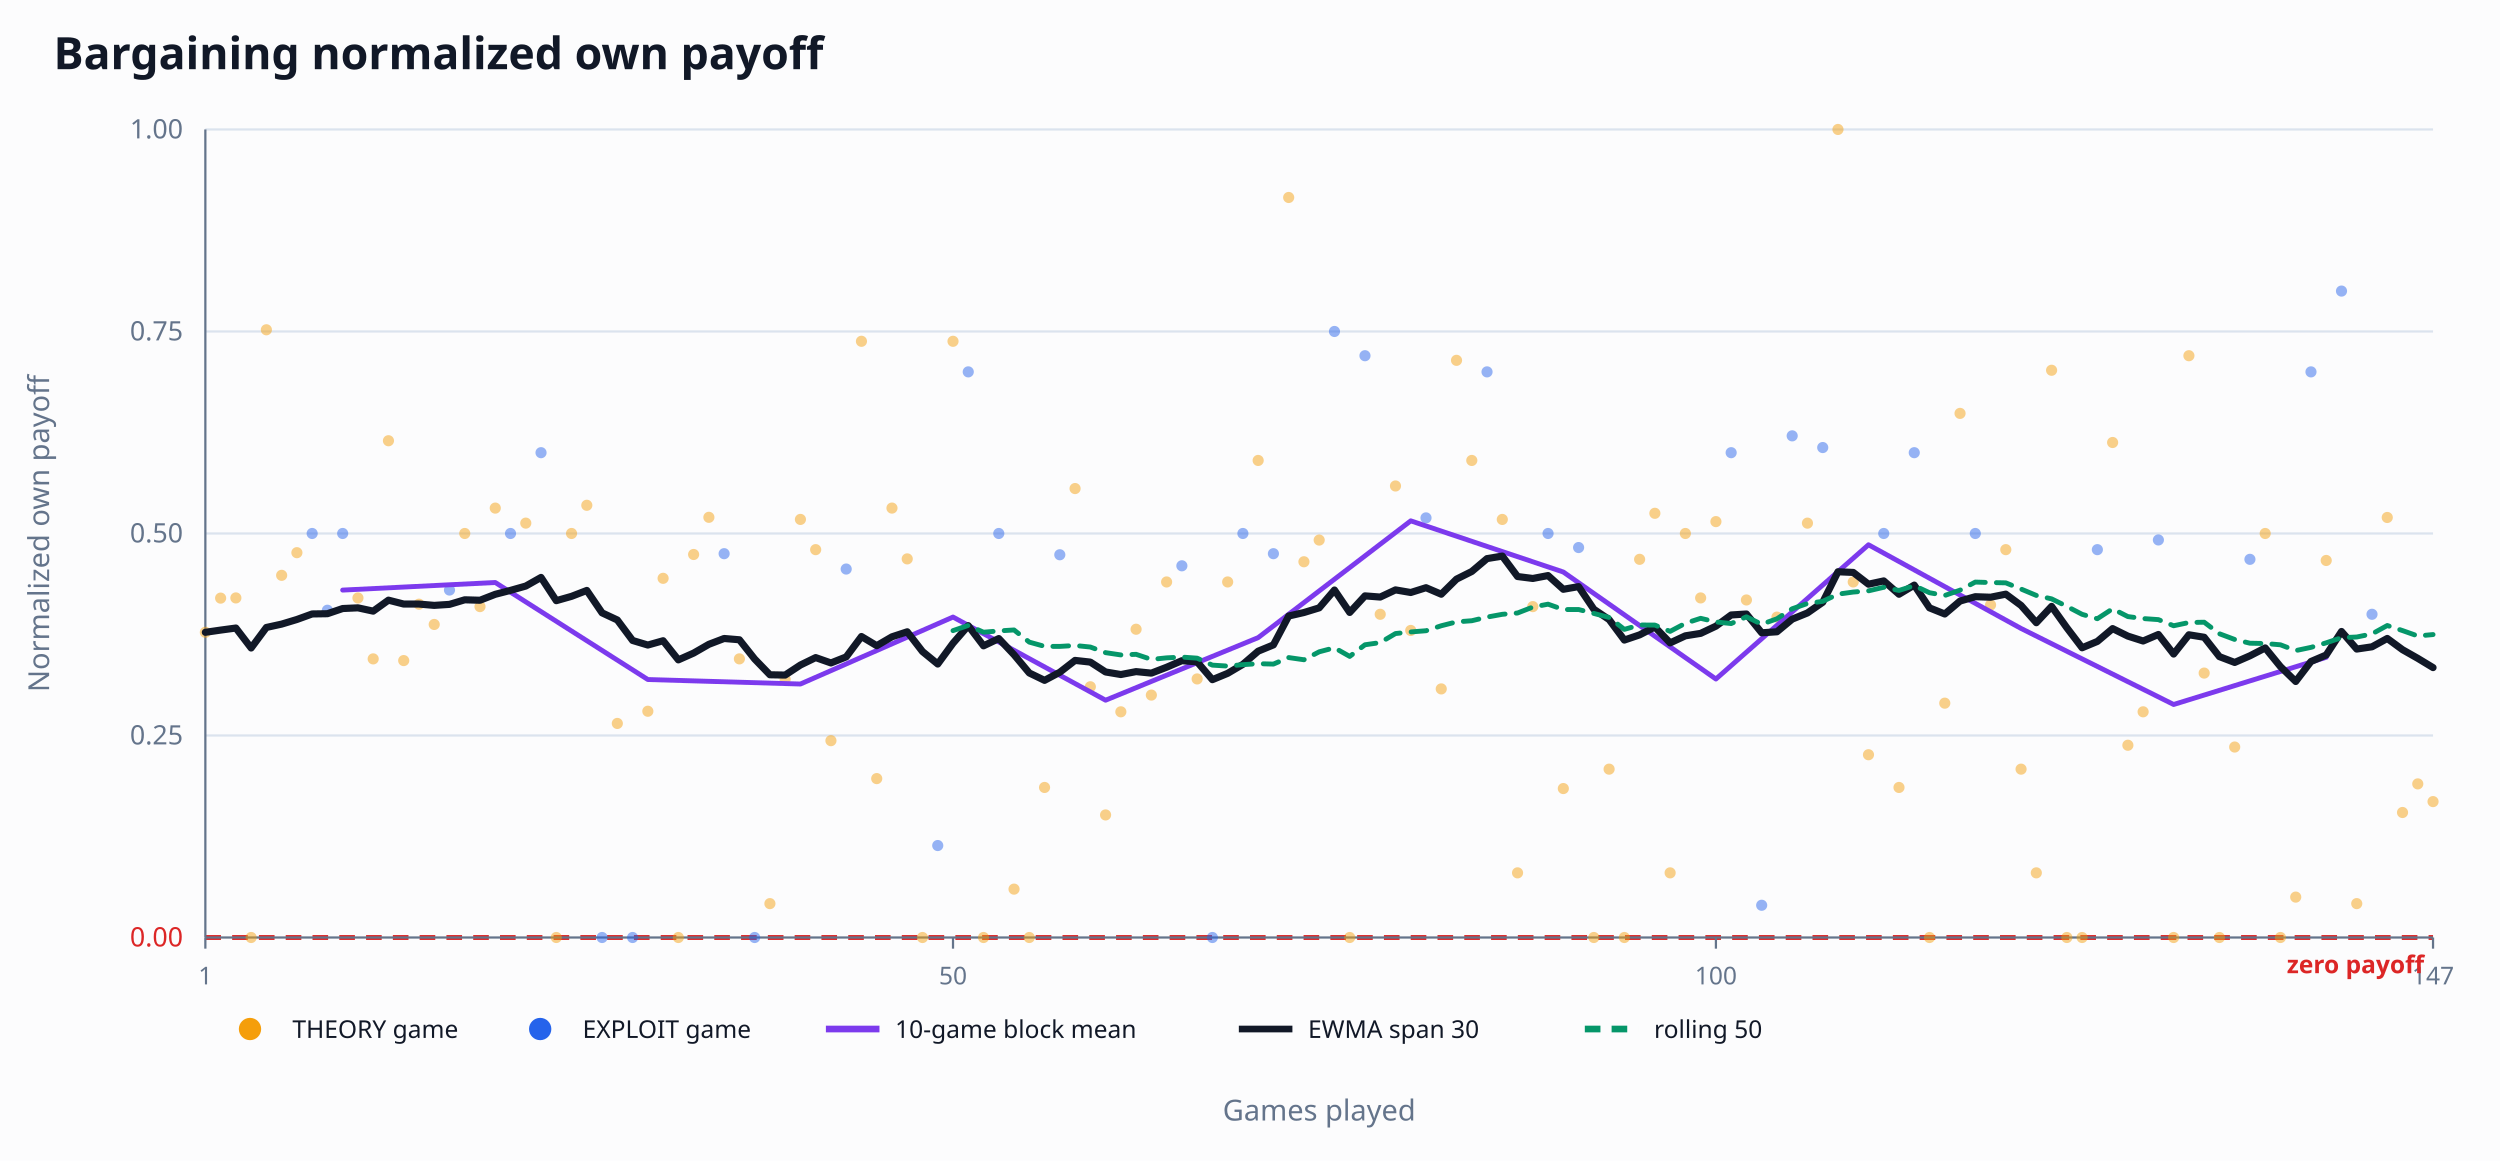
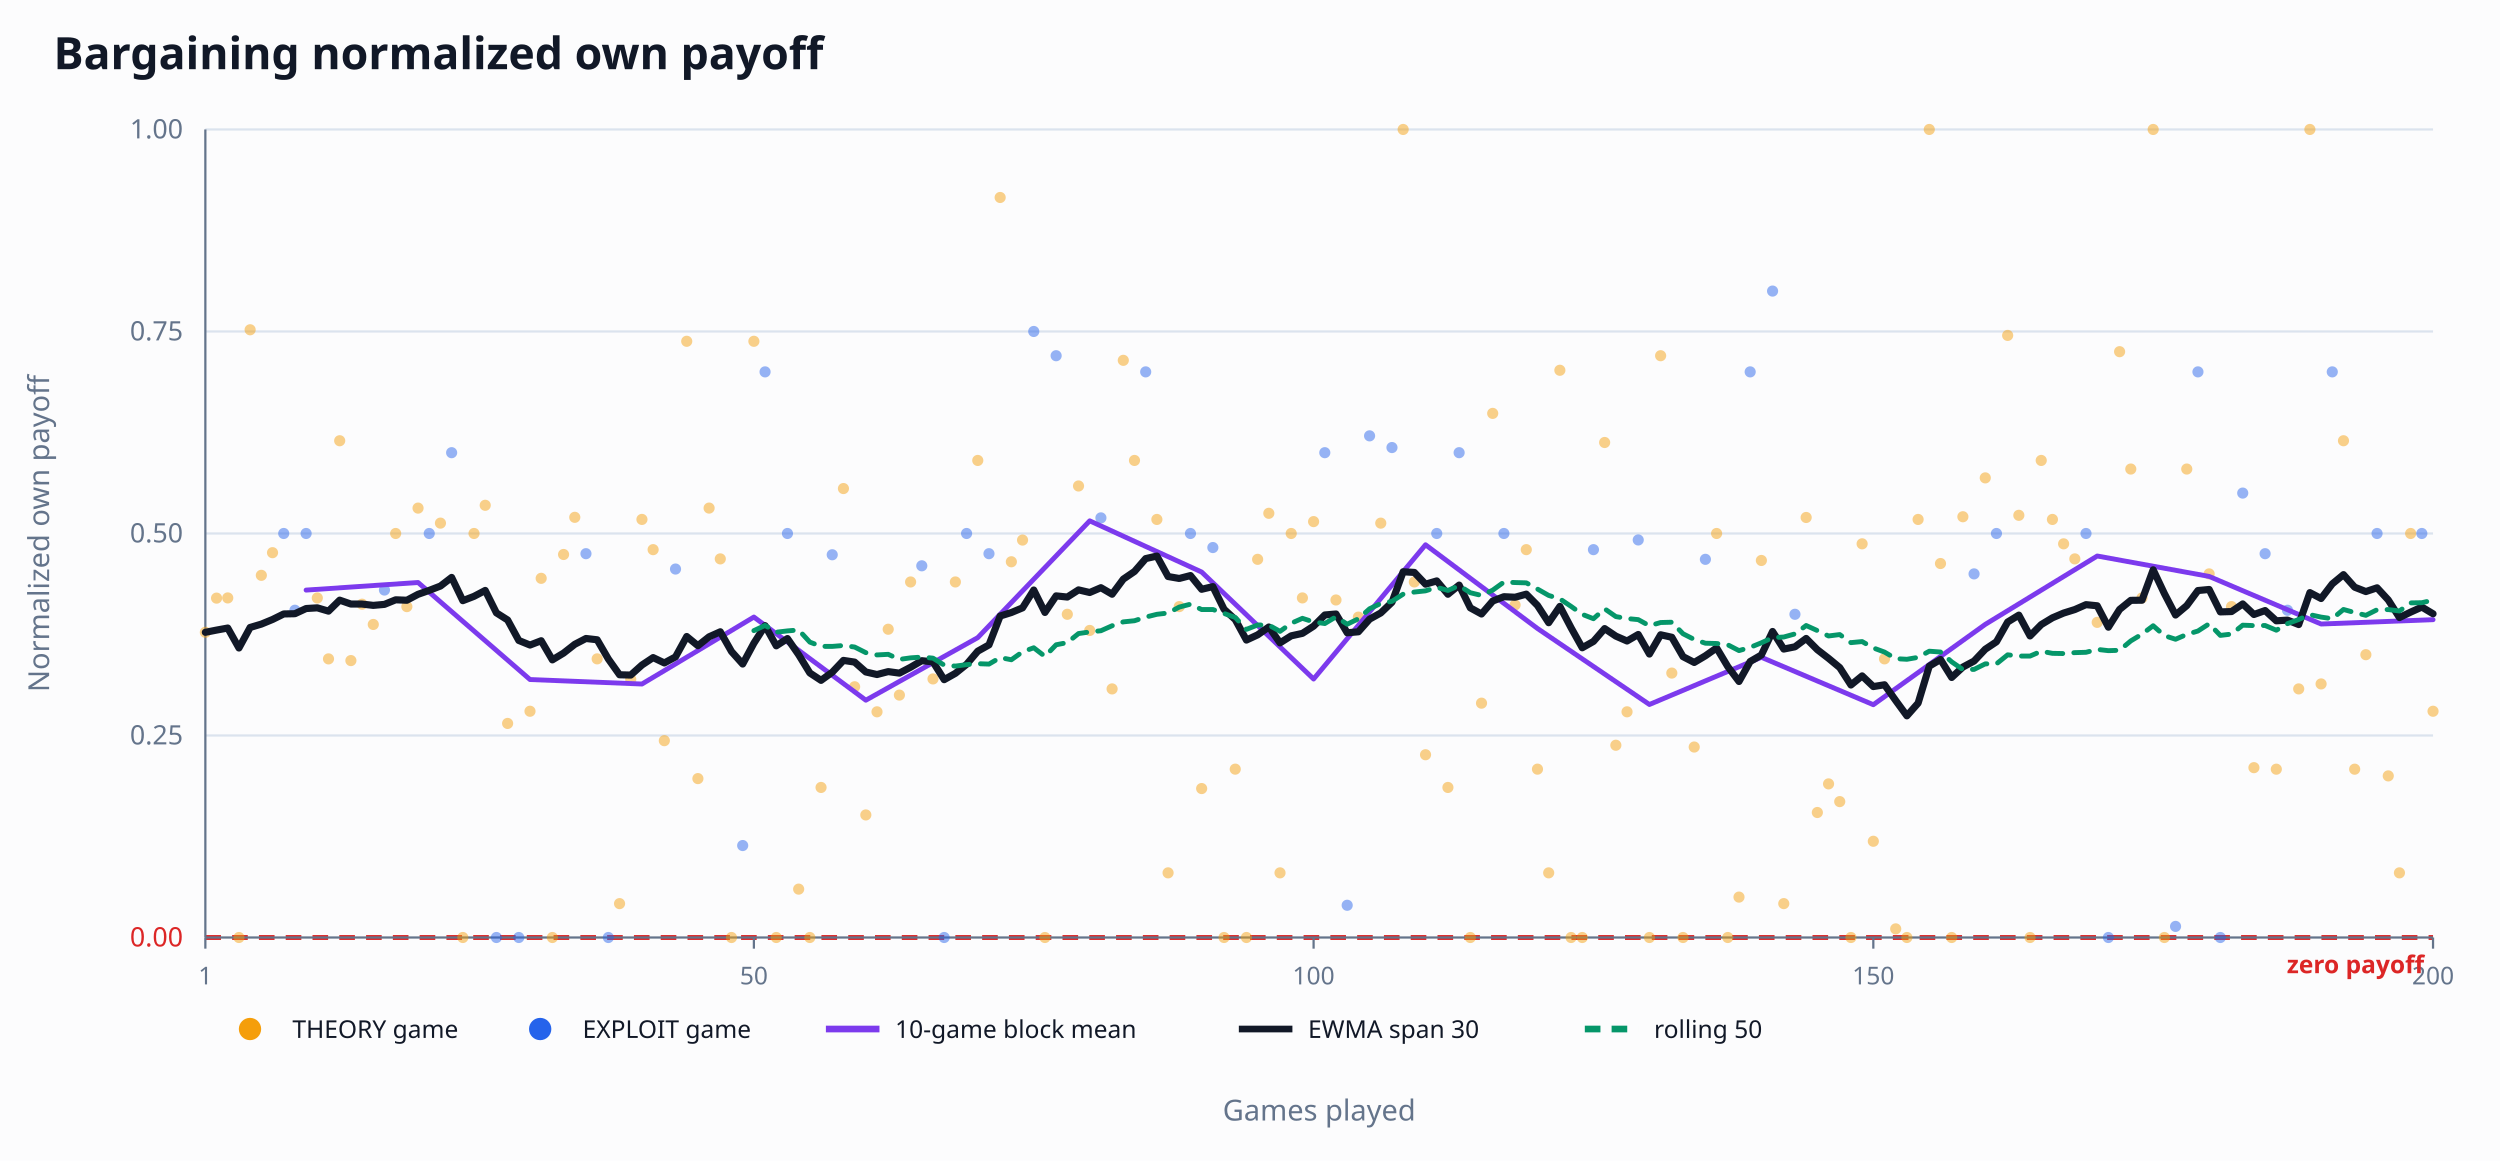
<svg xmlns="http://www.w3.org/2000/svg" width="1120" height="520" viewBox="0 0 1120 520">
  <rect width="100%" height="100%" fill="#fcfcfd" />
  <text x="24" y="31" font-family="system-ui,sans-serif" font-size="20" font-weight="700" fill="#111827">Bargaining normalized own payoff</text>
  <line x1="92" y1="420.00" x2="1090" y2="420.00" stroke="#dc2626" stroke-width="2.2" stroke-dasharray="7,5" />
  <text x="82" y="424.00" text-anchor="end" font-family="system-ui,sans-serif" font-size="12" fill="#dc2626">0.00</text>
  <line x1="92" y1="329.50" x2="1090" y2="329.50" stroke="#dbe3ee" stroke-width="1" />
  <text x="82" y="333.50" text-anchor="end" font-family="system-ui,sans-serif" font-size="12" fill="#64748b">0.25</text>
  <line x1="92" y1="239.00" x2="1090" y2="239.00" stroke="#dbe3ee" stroke-width="1" />
  <text x="82" y="243.00" text-anchor="end" font-family="system-ui,sans-serif" font-size="12" fill="#64748b">0.50</text>
  <line x1="92" y1="148.50" x2="1090" y2="148.50" stroke="#dbe3ee" stroke-width="1" />
  <text x="82" y="152.50" text-anchor="end" font-family="system-ui,sans-serif" font-size="12" fill="#64748b">0.75</text>
  <line x1="92" y1="58.00" x2="1090" y2="58.00" stroke="#dbe3ee" stroke-width="1" />
  <text x="82" y="62.00" text-anchor="end" font-family="system-ui,sans-serif" font-size="12" fill="#64748b">1.00</text>
  <line x1="92.00" y1="420" x2="92.00" y2="425" stroke="#64748b" />
  <text x="92.00" y="441" text-anchor="middle" font-family="system-ui,sans-serif" font-size="11" fill="#64748b">1</text>
-   <line x1="426.95" y1="420" x2="426.95" y2="425" stroke="#64748b" />
-   <text x="426.95" y="441" text-anchor="middle" font-family="system-ui,sans-serif" font-size="11" fill="#64748b">50</text>
-   <line x1="768.73" y1="420" x2="768.73" y2="425" stroke="#64748b" />
-   <text x="768.73" y="441" text-anchor="middle" font-family="system-ui,sans-serif" font-size="11" fill="#64748b">100</text>
+   <line x1="337.74" y1="420" x2="337.74" y2="425" stroke="#64748b" />
+   <text x="337.74" y="441" text-anchor="middle" font-family="system-ui,sans-serif" font-size="11" fill="#64748b">50</text>
+   <line x1="588.49" y1="420" x2="588.49" y2="425" stroke="#64748b" />
+   <text x="588.49" y="441" text-anchor="middle" font-family="system-ui,sans-serif" font-size="11" fill="#64748b">100</text>
+   <line x1="839.25" y1="420" x2="839.25" y2="425" stroke="#64748b" />
+   <text x="839.25" y="441" text-anchor="middle" font-family="system-ui,sans-serif" font-size="11" fill="#64748b">150</text>
  <line x1="1090.00" y1="420" x2="1090.00" y2="425" stroke="#64748b" />
-   <text x="1090.00" y="441" text-anchor="middle" font-family="system-ui,sans-serif" font-size="11" fill="#64748b">147</text>
+   <text x="1090.00" y="441" text-anchor="middle" font-family="system-ui,sans-serif" font-size="11" fill="#64748b">200</text>
  <line x1="92" y1="58" x2="92" y2="420" stroke="#64748b" />
  <line x1="92" y1="420" x2="1090" y2="420" stroke="#64748b" />
  <text x="591.00" y="502" text-anchor="middle" font-family="system-ui,sans-serif" font-size="13" fill="#64748b">Games played</text>
  <text x="22" y="239.00" text-anchor="middle" transform="rotate(-90 22 239.00)" font-family="system-ui,sans-serif" font-size="13" fill="#64748b">Normalized own payoff</text>
  <text x="1086" y="436.00" text-anchor="end" font-family="system-ui,sans-serif" font-size="11" font-weight="700" fill="#dc2626">zero payoff</text>
  <circle cx="92.00" cy="283.27" r="2.5" fill="#f59e0b" opacity="0.48" />
-   <circle cx="98.84" cy="267.96" r="2.5" fill="#f59e0b" opacity="0.48" />
-   <circle cx="105.67" cy="267.87" r="2.5" fill="#f59e0b" opacity="0.48" />
-   <circle cx="112.51" cy="420.00" r="2.5" fill="#f59e0b" opacity="0.48" />
-   <circle cx="119.34" cy="147.74" r="2.5" fill="#f59e0b" opacity="0.48" />
-   <circle cx="126.18" cy="257.75" r="2.5" fill="#f59e0b" opacity="0.48" />
-   <circle cx="133.01" cy="247.60" r="2.5" fill="#f59e0b" opacity="0.48" />
-   <circle cx="139.85" cy="239.00" r="2.5" fill="#2563eb" opacity="0.48" />
-   <circle cx="146.68" cy="273.39" r="2.5" fill="#2563eb" opacity="0.48" />
-   <circle cx="153.52" cy="239.00" r="2.5" fill="#2563eb" opacity="0.48" />
-   <circle cx="160.36" cy="267.89" r="2.5" fill="#f59e0b" opacity="0.48" />
-   <circle cx="167.19" cy="295.18" r="2.5" fill="#f59e0b" opacity="0.48" />
-   <circle cx="174.03" cy="197.45" r="2.5" fill="#f59e0b" opacity="0.48" />
-   <circle cx="180.86" cy="295.94" r="2.5" fill="#f59e0b" opacity="0.48" />
-   <circle cx="187.70" cy="270.68" r="2.5" fill="#f59e0b" opacity="0.48" />
-   <circle cx="194.53" cy="279.76" r="2.5" fill="#f59e0b" opacity="0.48" />
-   <circle cx="201.37" cy="264.34" r="2.5" fill="#2563eb" opacity="0.48" />
-   <circle cx="208.21" cy="239.00" r="2.5" fill="#f59e0b" opacity="0.48" />
-   <circle cx="215.04" cy="271.76" r="2.5" fill="#f59e0b" opacity="0.48" />
-   <circle cx="221.88" cy="227.63" r="2.5" fill="#f59e0b" opacity="0.48" />
-   <circle cx="228.71" cy="239.00" r="2.5" fill="#2563eb" opacity="0.48" />
-   <circle cx="235.55" cy="234.36" r="2.5" fill="#f59e0b" opacity="0.48" />
-   <circle cx="242.38" cy="202.80" r="2.5" fill="#2563eb" opacity="0.48" />
-   <circle cx="249.22" cy="420.00" r="2.5" fill="#f59e0b" opacity="0.48" />
-   <circle cx="256.05" cy="239.00" r="2.5" fill="#f59e0b" opacity="0.48" />
-   <circle cx="262.89" cy="226.37" r="2.5" fill="#f59e0b" opacity="0.48" />
-   <circle cx="269.73" cy="420.00" r="2.5" fill="#2563eb" opacity="0.48" />
-   <circle cx="276.56" cy="324.10" r="2.5" fill="#f59e0b" opacity="0.48" />
-   <circle cx="283.40" cy="420.00" r="2.5" fill="#2563eb" opacity="0.48" />
-   <circle cx="290.23" cy="318.64" r="2.5" fill="#f59e0b" opacity="0.48" />
-   <circle cx="297.07" cy="259.09" r="2.5" fill="#f59e0b" opacity="0.48" />
-   <circle cx="303.90" cy="420.00" r="2.5" fill="#f59e0b" opacity="0.48" />
-   <circle cx="310.74" cy="248.41" r="2.5" fill="#f59e0b" opacity="0.48" />
-   <circle cx="317.58" cy="231.76" r="2.5" fill="#f59e0b" opacity="0.48" />
-   <circle cx="324.41" cy="248.05" r="2.5" fill="#2563eb" opacity="0.48" />
-   <circle cx="331.25" cy="295.17" r="2.5" fill="#f59e0b" opacity="0.48" />
-   <circle cx="338.08" cy="420.00" r="2.5" fill="#2563eb" opacity="0.48" />
-   <circle cx="344.92" cy="404.82" r="2.5" fill="#f59e0b" opacity="0.48" />
-   <circle cx="351.75" cy="304.34" r="2.5" fill="#f59e0b" opacity="0.48" />
-   <circle cx="358.59" cy="232.70" r="2.5" fill="#f59e0b" opacity="0.48" />
-   <circle cx="365.42" cy="246.24" r="2.5" fill="#f59e0b" opacity="0.48" />
-   <circle cx="372.26" cy="331.82" r="2.5" fill="#f59e0b" opacity="0.48" />
-   <circle cx="379.10" cy="254.93" r="2.5" fill="#2563eb" opacity="0.48" />
-   <circle cx="385.93" cy="152.90" r="2.5" fill="#f59e0b" opacity="0.48" />
-   <circle cx="392.77" cy="348.81" r="2.5" fill="#f59e0b" opacity="0.48" />
-   <circle cx="399.60" cy="227.62" r="2.5" fill="#f59e0b" opacity="0.48" />
-   <circle cx="406.44" cy="250.38" r="2.5" fill="#f59e0b" opacity="0.48" />
-   <circle cx="413.27" cy="420.00" r="2.5" fill="#f59e0b" opacity="0.48" />
-   <circle cx="420.11" cy="378.80" r="2.5" fill="#2563eb" opacity="0.48" />
-   <circle cx="426.95" cy="152.90" r="2.5" fill="#f59e0b" opacity="0.48" />
-   <circle cx="433.78" cy="166.60" r="2.5" fill="#2563eb" opacity="0.48" />
-   <circle cx="440.62" cy="420.00" r="2.5" fill="#f59e0b" opacity="0.48" />
-   <circle cx="447.45" cy="239.00" r="2.5" fill="#2563eb" opacity="0.48" />
-   <circle cx="454.29" cy="398.33" r="2.5" fill="#f59e0b" opacity="0.48" />
-   <circle cx="461.12" cy="420.00" r="2.5" fill="#f59e0b" opacity="0.48" />
-   <circle cx="467.96" cy="352.78" r="2.5" fill="#f59e0b" opacity="0.48" />
-   <circle cx="474.79" cy="248.53" r="2.5" fill="#2563eb" opacity="0.48" />
-   <circle cx="481.63" cy="218.87" r="2.5" fill="#f59e0b" opacity="0.48" />
-   <circle cx="488.47" cy="307.67" r="2.5" fill="#f59e0b" opacity="0.48" />
-   <circle cx="495.30" cy="365.09" r="2.5" fill="#f59e0b" opacity="0.48" />
-   <circle cx="502.14" cy="318.89" r="2.5" fill="#f59e0b" opacity="0.48" />
-   <circle cx="508.97" cy="281.90" r="2.5" fill="#f59e0b" opacity="0.48" />
-   <circle cx="515.81" cy="311.40" r="2.5" fill="#f59e0b" opacity="0.48" />
-   <circle cx="522.64" cy="260.72" r="2.5" fill="#f59e0b" opacity="0.48" />
-   <circle cx="529.48" cy="253.48" r="2.5" fill="#2563eb" opacity="0.48" />
-   <circle cx="536.32" cy="304.16" r="2.5" fill="#f59e0b" opacity="0.48" />
-   <circle cx="543.15" cy="420.00" r="2.5" fill="#2563eb" opacity="0.48" />
-   <circle cx="549.99" cy="260.72" r="2.5" fill="#f59e0b" opacity="0.48" />
-   <circle cx="556.82" cy="239.00" r="2.5" fill="#2563eb" opacity="0.48" />
-   <circle cx="563.66" cy="206.28" r="2.5" fill="#f59e0b" opacity="0.48" />
-   <circle cx="570.49" cy="248.05" r="2.5" fill="#2563eb" opacity="0.48" />
-   <circle cx="577.33" cy="88.47" r="2.5" fill="#f59e0b" opacity="0.48" />
-   <circle cx="584.16" cy="251.67" r="2.5" fill="#f59e0b" opacity="0.48" />
-   <circle cx="591.00" cy="241.95" r="2.5" fill="#f59e0b" opacity="0.48" />
-   <circle cx="597.84" cy="148.50" r="2.5" fill="#2563eb" opacity="0.48" />
-   <circle cx="604.67" cy="420.00" r="2.5" fill="#f59e0b" opacity="0.48" />
-   <circle cx="611.51" cy="159.36" r="2.5" fill="#2563eb" opacity="0.48" />
-   <circle cx="618.34" cy="275.20" r="2.5" fill="#f59e0b" opacity="0.48" />
-   <circle cx="625.18" cy="217.72" r="2.5" fill="#f59e0b" opacity="0.48" />
-   <circle cx="632.01" cy="282.44" r="2.5" fill="#f59e0b" opacity="0.48" />
-   <circle cx="638.85" cy="232.01" r="2.5" fill="#2563eb" opacity="0.48" />
-   <circle cx="645.68" cy="308.63" r="2.5" fill="#f59e0b" opacity="0.48" />
-   <circle cx="652.52" cy="161.43" r="2.5" fill="#f59e0b" opacity="0.48" />
-   <circle cx="659.36" cy="206.28" r="2.5" fill="#f59e0b" opacity="0.48" />
-   <circle cx="666.19" cy="166.60" r="2.5" fill="#2563eb" opacity="0.48" />
-   <circle cx="673.03" cy="232.71" r="2.5" fill="#f59e0b" opacity="0.48" />
-   <circle cx="679.86" cy="391.04" r="2.5" fill="#f59e0b" opacity="0.48" />
-   <circle cx="686.70" cy="271.76" r="2.5" fill="#f59e0b" opacity="0.48" />
-   <circle cx="693.53" cy="239.00" r="2.5" fill="#2563eb" opacity="0.48" />
-   <circle cx="700.37" cy="353.27" r="2.5" fill="#f59e0b" opacity="0.48" />
-   <circle cx="707.21" cy="245.30" r="2.5" fill="#2563eb" opacity="0.48" />
-   <circle cx="714.04" cy="420.00" r="2.5" fill="#f59e0b" opacity="0.48" />
-   <circle cx="720.88" cy="344.58" r="2.5" fill="#f59e0b" opacity="0.48" />
-   <circle cx="727.71" cy="420.00" r="2.5" fill="#f59e0b" opacity="0.48" />
-   <circle cx="734.55" cy="250.58" r="2.5" fill="#f59e0b" opacity="0.48" />
-   <circle cx="741.38" cy="229.96" r="2.5" fill="#f59e0b" opacity="0.48" />
-   <circle cx="748.22" cy="391.04" r="2.5" fill="#f59e0b" opacity="0.48" />
-   <circle cx="755.05" cy="239.00" r="2.5" fill="#f59e0b" opacity="0.48" />
-   <circle cx="761.89" cy="267.87" r="2.5" fill="#f59e0b" opacity="0.48" />
-   <circle cx="768.73" cy="233.68" r="2.5" fill="#f59e0b" opacity="0.48" />
-   <circle cx="775.56" cy="202.80" r="2.5" fill="#2563eb" opacity="0.48" />
-   <circle cx="782.40" cy="268.79" r="2.5" fill="#f59e0b" opacity="0.48" />
-   <circle cx="789.23" cy="405.56" r="2.5" fill="#2563eb" opacity="0.48" />
-   <circle cx="796.07" cy="276.47" r="2.5" fill="#f59e0b" opacity="0.48" />
-   <circle cx="802.90" cy="195.26" r="2.5" fill="#2563eb" opacity="0.48" />
-   <circle cx="809.74" cy="234.37" r="2.5" fill="#f59e0b" opacity="0.48" />
-   <circle cx="816.58" cy="200.50" r="2.5" fill="#2563eb" opacity="0.48" />
-   <circle cx="823.41" cy="58.00" r="2.5" fill="#f59e0b" opacity="0.48" />
-   <circle cx="830.25" cy="260.72" r="2.5" fill="#f59e0b" opacity="0.48" />
-   <circle cx="837.08" cy="338.12" r="2.5" fill="#f59e0b" opacity="0.48" />
-   <circle cx="843.92" cy="239.00" r="2.5" fill="#2563eb" opacity="0.48" />
-   <circle cx="850.75" cy="352.78" r="2.5" fill="#f59e0b" opacity="0.48" />
-   <circle cx="857.59" cy="202.80" r="2.5" fill="#2563eb" opacity="0.48" />
-   <circle cx="864.42" cy="420.00" r="2.5" fill="#f59e0b" opacity="0.48" />
-   <circle cx="871.26" cy="315.02" r="2.5" fill="#f59e0b" opacity="0.48" />
-   <circle cx="878.10" cy="185.20" r="2.5" fill="#f59e0b" opacity="0.48" />
-   <circle cx="884.93" cy="239.00" r="2.5" fill="#2563eb" opacity="0.48" />
-   <circle cx="891.77" cy="271.02" r="2.5" fill="#f59e0b" opacity="0.48" />
-   <circle cx="898.60" cy="246.24" r="2.5" fill="#f59e0b" opacity="0.48" />
-   <circle cx="905.44" cy="344.58" r="2.5" fill="#f59e0b" opacity="0.48" />
-   <circle cx="912.27" cy="391.04" r="2.5" fill="#f59e0b" opacity="0.48" />
-   <circle cx="919.11" cy="165.88" r="2.5" fill="#f59e0b" opacity="0.48" />
-   <circle cx="925.95" cy="420.00" r="2.5" fill="#f59e0b" opacity="0.48" />
-   <circle cx="932.78" cy="420.00" r="2.5" fill="#f59e0b" opacity="0.48" />
-   <circle cx="939.62" cy="246.24" r="2.5" fill="#2563eb" opacity="0.48" />
-   <circle cx="946.45" cy="198.24" r="2.5" fill="#f59e0b" opacity="0.48" />
-   <circle cx="953.29" cy="333.87" r="2.5" fill="#f59e0b" opacity="0.48" />
-   <circle cx="960.12" cy="318.89" r="2.5" fill="#f59e0b" opacity="0.48" />
-   <circle cx="966.96" cy="241.90" r="2.5" fill="#2563eb" opacity="0.48" />
-   <circle cx="973.79" cy="420.00" r="2.5" fill="#f59e0b" opacity="0.48" />
-   <circle cx="980.63" cy="159.36" r="2.5" fill="#f59e0b" opacity="0.48" />
-   <circle cx="987.47" cy="301.54" r="2.5" fill="#f59e0b" opacity="0.48" />
-   <circle cx="994.30" cy="420.00" r="2.5" fill="#f59e0b" opacity="0.48" />
-   <circle cx="1001.14" cy="334.67" r="2.5" fill="#f59e0b" opacity="0.48" />
-   <circle cx="1007.97" cy="250.58" r="2.5" fill="#2563eb" opacity="0.48" />
-   <circle cx="1014.81" cy="239.00" r="2.5" fill="#f59e0b" opacity="0.48" />
-   <circle cx="1021.64" cy="420.00" r="2.5" fill="#f59e0b" opacity="0.48" />
-   <circle cx="1028.48" cy="401.90" r="2.5" fill="#f59e0b" opacity="0.48" />
-   <circle cx="1035.32" cy="166.60" r="2.5" fill="#2563eb" opacity="0.48" />
-   <circle cx="1042.15" cy="251.09" r="2.5" fill="#f59e0b" opacity="0.48" />
-   <circle cx="1048.99" cy="130.40" r="2.5" fill="#2563eb" opacity="0.48" />
-   <circle cx="1055.82" cy="404.82" r="2.5" fill="#f59e0b" opacity="0.48" />
-   <circle cx="1062.66" cy="275.20" r="2.5" fill="#2563eb" opacity="0.48" />
-   <circle cx="1069.49" cy="231.83" r="2.5" fill="#f59e0b" opacity="0.48" />
-   <circle cx="1076.33" cy="364.00" r="2.5" fill="#f59e0b" opacity="0.48" />
-   <circle cx="1083.16" cy="351.18" r="2.5" fill="#f59e0b" opacity="0.48" />
-   <circle cx="1090.00" cy="359.12" r="2.5" fill="#f59e0b" opacity="0.48" />
-   <polyline points="153.52,264.36 221.88,260.96 290.23,304.43 358.59,306.44 426.95,276.44 495.30,313.69 563.66,285.65 632.01,233.34 700.37,256.27 768.73,304.20 837.08,244.06 905.44,281.56 973.79,315.61 1042.15,294.47" fill="none" stroke="#7c3aed" stroke-width="2.2" stroke-linejoin="round" stroke-linecap="round" />
-   <polyline points="92.00,283.27 98.84,282.28 105.67,281.36 112.51,290.30 119.34,281.10 126.18,279.60 133.01,277.53 139.85,275.05 146.68,274.94 153.52,272.62 160.36,272.31 167.19,273.79 174.03,268.87 180.86,270.61 187.70,270.62 194.53,271.21 201.37,270.76 208.21,268.71 215.04,268.91 221.88,266.25 228.71,264.49 235.55,262.55 242.38,258.69 249.22,269.10 256.05,267.16 262.89,264.52 269.73,274.56 276.56,277.75 283.40,286.93 290.23,288.98 297.07,287.05 303.90,295.62 310.74,292.58 317.58,288.65 324.41,286.04 331.25,286.62 338.08,295.23 344.92,302.30 351.75,302.43 358.59,297.93 365.42,294.60 372.26,297.00 379.10,294.29 385.93,285.16 392.77,289.27 399.60,285.29 406.44,283.04 413.27,291.88 420.11,297.48 426.95,288.16 433.78,280.31 440.62,289.33 447.45,286.08 454.29,293.32 461.12,301.49 467.96,304.80 474.79,301.17 481.63,295.86 488.47,296.62 495.30,301.04 502.14,302.19 508.97,300.88 515.81,301.56 522.64,298.93 529.48,295.99 536.32,296.52 543.15,304.49 549.99,301.66 556.82,297.62 563.66,291.73 570.49,288.91 577.33,275.98 584.16,274.41 591.00,272.32 597.84,264.33 604.67,274.37 611.51,266.95 618.34,267.48 625.18,264.27 632.01,265.44 638.85,263.29 645.68,266.21 652.52,259.45 659.36,256.02 666.19,250.25 673.03,249.12 679.86,258.28 686.70,259.15 693.53,257.85 700.37,264.00 707.21,262.80 714.04,272.94 720.88,277.56 727.71,286.75 734.55,284.42 741.38,280.90 748.22,288.01 755.05,284.85 761.89,283.75 768.73,280.52 775.56,275.51 782.40,275.07 789.23,283.49 796.07,283.04 802.90,277.38 809.74,274.60 816.58,269.82 823.41,256.15 830.25,256.45 837.08,261.72 843.92,260.25 850.75,266.22 857.59,262.13 864.42,272.32 871.26,275.07 878.10,269.27 884.93,267.32 891.77,267.56 898.60,266.18 905.44,271.24 912.27,278.97 919.11,271.67 925.95,281.24 932.78,290.20 939.62,287.36 946.45,281.61 953.29,284.98 960.12,287.17 966.96,284.25 973.79,293.01 980.63,284.38 987.47,285.49 994.30,294.17 1001.14,296.78 1007.97,293.80 1014.81,290.27 1021.64,298.64 1028.48,305.30 1035.32,296.35 1042.15,293.43 1048.99,282.91 1055.82,290.78 1062.66,289.77 1069.49,286.03 1076.33,291.06 1083.16,294.94 1090.00,299.08" fill="none" stroke="#111827" stroke-width="3.2" stroke-linejoin="round" stroke-linecap="round" />
-   <polyline points="426.95,282.52 433.78,280.19 440.62,283.23 447.45,282.65 454.29,282.22 461.12,287.67 467.96,289.57 474.79,289.59 481.63,289.18 488.47,289.87 495.30,292.39 502.14,293.41 508.97,293.14 515.81,295.42 522.64,294.72 529.48,294.37 536.32,294.86 543.15,297.98 549.99,298.41 556.82,297.76 563.66,297.33 570.49,297.51 577.33,294.59 584.16,295.57 591.00,292.01 597.84,290.20 604.67,294.07 611.51,288.86 618.34,287.88 625.18,283.83 632.01,283.11 638.85,282.57 645.68,280.34 652.52,278.60 659.36,278.09 666.19,276.46 673.03,275.21 679.86,274.63 686.70,271.97 693.53,270.67 700.37,273.08 707.21,273.06 714.04,274.82 720.88,276.62 727.71,281.96 734.55,279.99 741.38,280.04 748.22,282.85 755.05,279.23 761.89,277.01 768.73,278.63 775.56,279.35 782.40,276.33 789.23,279.66 796.07,277.22 802.90,272.73 809.74,270.36 816.58,269.40 823.41,266.18 830.25,265.24 837.08,264.70 843.92,263.11 850.75,264.52 857.59,262.35 864.42,265.54 871.26,266.77 878.10,264.39 884.93,260.77 891.77,260.98 898.60,261.12 905.44,263.89 912.27,266.75 919.11,268.29 925.95,271.66 932.78,275.22 939.62,277.18 946.45,272.74 953.29,276.23 960.12,277.11 966.96,277.59 973.79,280.34 980.63,278.89 987.47,278.75 994.30,283.92 1001.14,286.48 1007.97,288.16 1014.81,288.29 1021.64,288.87 1028.48,291.47 1035.32,290.02 1042.15,287.98 1048.99,285.68 1055.82,285.38 1062.66,283.99 1069.49,280.23 1076.33,282.50 1083.16,284.92 1090.00,284.28" fill="none" stroke="#059669" stroke-width="2.2" stroke-linejoin="round" stroke-linecap="round" stroke-dasharray="7,5" />
+   <circle cx="97.02" cy="267.96" r="2.5" fill="#f59e0b" opacity="0.48" />
+   <circle cx="102.03" cy="267.87" r="2.5" fill="#f59e0b" opacity="0.48" />
+   <circle cx="107.05" cy="420.00" r="2.5" fill="#f59e0b" opacity="0.48" />
+   <circle cx="112.06" cy="147.74" r="2.5" fill="#f59e0b" opacity="0.48" />
+   <circle cx="117.08" cy="257.75" r="2.5" fill="#f59e0b" opacity="0.48" />
+   <circle cx="122.09" cy="247.60" r="2.5" fill="#f59e0b" opacity="0.48" />
+   <circle cx="127.11" cy="239.00" r="2.5" fill="#2563eb" opacity="0.48" />
+   <circle cx="132.12" cy="273.39" r="2.5" fill="#2563eb" opacity="0.48" />
+   <circle cx="137.14" cy="239.00" r="2.5" fill="#2563eb" opacity="0.48" />
+   <circle cx="142.15" cy="267.89" r="2.5" fill="#f59e0b" opacity="0.48" />
+   <circle cx="147.17" cy="295.18" r="2.5" fill="#f59e0b" opacity="0.48" />
+   <circle cx="152.18" cy="197.45" r="2.5" fill="#f59e0b" opacity="0.48" />
+   <circle cx="157.20" cy="295.94" r="2.5" fill="#f59e0b" opacity="0.48" />
+   <circle cx="162.21" cy="270.68" r="2.5" fill="#f59e0b" opacity="0.48" />
+   <circle cx="167.23" cy="279.76" r="2.5" fill="#f59e0b" opacity="0.48" />
+   <circle cx="172.24" cy="264.34" r="2.5" fill="#2563eb" opacity="0.48" />
+   <circle cx="177.26" cy="239.00" r="2.5" fill="#f59e0b" opacity="0.48" />
+   <circle cx="182.27" cy="271.76" r="2.5" fill="#f59e0b" opacity="0.48" />
+   <circle cx="187.29" cy="227.63" r="2.5" fill="#f59e0b" opacity="0.48" />
+   <circle cx="192.30" cy="239.00" r="2.5" fill="#2563eb" opacity="0.48" />
+   <circle cx="197.32" cy="234.36" r="2.5" fill="#f59e0b" opacity="0.48" />
+   <circle cx="202.33" cy="202.80" r="2.5" fill="#2563eb" opacity="0.48" />
+   <circle cx="207.35" cy="420.00" r="2.5" fill="#f59e0b" opacity="0.48" />
+   <circle cx="212.36" cy="239.00" r="2.5" fill="#f59e0b" opacity="0.48" />
+   <circle cx="217.38" cy="226.37" r="2.5" fill="#f59e0b" opacity="0.48" />
+   <circle cx="222.39" cy="420.00" r="2.5" fill="#2563eb" opacity="0.48" />
+   <circle cx="227.41" cy="324.10" r="2.5" fill="#f59e0b" opacity="0.48" />
+   <circle cx="232.42" cy="420.00" r="2.5" fill="#2563eb" opacity="0.48" />
+   <circle cx="237.44" cy="318.64" r="2.5" fill="#f59e0b" opacity="0.48" />
+   <circle cx="242.45" cy="259.09" r="2.5" fill="#f59e0b" opacity="0.48" />
+   <circle cx="247.47" cy="420.00" r="2.5" fill="#f59e0b" opacity="0.48" />
+   <circle cx="252.48" cy="248.41" r="2.5" fill="#f59e0b" opacity="0.48" />
+   <circle cx="257.50" cy="231.76" r="2.5" fill="#f59e0b" opacity="0.48" />
+   <circle cx="262.51" cy="248.05" r="2.5" fill="#2563eb" opacity="0.48" />
+   <circle cx="267.53" cy="295.17" r="2.5" fill="#f59e0b" opacity="0.48" />
+   <circle cx="272.54" cy="420.00" r="2.5" fill="#2563eb" opacity="0.48" />
+   <circle cx="277.56" cy="404.82" r="2.5" fill="#f59e0b" opacity="0.48" />
+   <circle cx="282.57" cy="304.34" r="2.5" fill="#f59e0b" opacity="0.48" />
+   <circle cx="287.59" cy="232.70" r="2.5" fill="#f59e0b" opacity="0.48" />
+   <circle cx="292.60" cy="246.24" r="2.5" fill="#f59e0b" opacity="0.48" />
+   <circle cx="297.62" cy="331.82" r="2.5" fill="#f59e0b" opacity="0.48" />
+   <circle cx="302.63" cy="254.93" r="2.5" fill="#2563eb" opacity="0.48" />
+   <circle cx="307.65" cy="152.90" r="2.5" fill="#f59e0b" opacity="0.48" />
+   <circle cx="312.66" cy="348.81" r="2.5" fill="#f59e0b" opacity="0.48" />
+   <circle cx="317.68" cy="227.62" r="2.5" fill="#f59e0b" opacity="0.48" />
+   <circle cx="322.69" cy="250.38" r="2.5" fill="#f59e0b" opacity="0.48" />
+   <circle cx="327.71" cy="420.00" r="2.5" fill="#f59e0b" opacity="0.48" />
+   <circle cx="332.72" cy="378.80" r="2.5" fill="#2563eb" opacity="0.48" />
+   <circle cx="337.74" cy="152.90" r="2.5" fill="#f59e0b" opacity="0.48" />
+   <circle cx="342.75" cy="166.60" r="2.5" fill="#2563eb" opacity="0.48" />
+   <circle cx="347.77" cy="420.00" r="2.5" fill="#f59e0b" opacity="0.48" />
+   <circle cx="352.78" cy="239.00" r="2.5" fill="#2563eb" opacity="0.48" />
+   <circle cx="357.80" cy="398.33" r="2.5" fill="#f59e0b" opacity="0.48" />
+   <circle cx="362.81" cy="420.00" r="2.5" fill="#f59e0b" opacity="0.48" />
+   <circle cx="367.83" cy="352.78" r="2.5" fill="#f59e0b" opacity="0.48" />
+   <circle cx="372.84" cy="248.53" r="2.5" fill="#2563eb" opacity="0.48" />
+   <circle cx="377.86" cy="218.87" r="2.5" fill="#f59e0b" opacity="0.48" />
+   <circle cx="382.87" cy="307.67" r="2.5" fill="#f59e0b" opacity="0.48" />
+   <circle cx="387.89" cy="365.09" r="2.5" fill="#f59e0b" opacity="0.48" />
+   <circle cx="392.90" cy="318.89" r="2.5" fill="#f59e0b" opacity="0.48" />
+   <circle cx="397.92" cy="281.90" r="2.5" fill="#f59e0b" opacity="0.48" />
+   <circle cx="402.93" cy="311.40" r="2.5" fill="#f59e0b" opacity="0.48" />
+   <circle cx="407.95" cy="260.72" r="2.5" fill="#f59e0b" opacity="0.48" />
+   <circle cx="412.96" cy="253.48" r="2.5" fill="#2563eb" opacity="0.48" />
+   <circle cx="417.98" cy="304.16" r="2.5" fill="#f59e0b" opacity="0.48" />
+   <circle cx="422.99" cy="420.00" r="2.5" fill="#2563eb" opacity="0.48" />
+   <circle cx="428.01" cy="260.72" r="2.5" fill="#f59e0b" opacity="0.48" />
+   <circle cx="433.03" cy="239.00" r="2.5" fill="#2563eb" opacity="0.48" />
+   <circle cx="438.04" cy="206.28" r="2.5" fill="#f59e0b" opacity="0.48" />
+   <circle cx="443.06" cy="248.05" r="2.5" fill="#2563eb" opacity="0.48" />
+   <circle cx="448.07" cy="88.47" r="2.5" fill="#f59e0b" opacity="0.48" />
+   <circle cx="453.09" cy="251.67" r="2.5" fill="#f59e0b" opacity="0.48" />
+   <circle cx="458.10" cy="241.95" r="2.5" fill="#f59e0b" opacity="0.48" />
+   <circle cx="463.12" cy="148.50" r="2.5" fill="#2563eb" opacity="0.48" />
+   <circle cx="468.13" cy="420.00" r="2.5" fill="#f59e0b" opacity="0.48" />
+   <circle cx="473.15" cy="159.36" r="2.5" fill="#2563eb" opacity="0.48" />
+   <circle cx="478.16" cy="275.20" r="2.5" fill="#f59e0b" opacity="0.48" />
+   <circle cx="483.18" cy="217.72" r="2.5" fill="#f59e0b" opacity="0.48" />
+   <circle cx="488.19" cy="282.44" r="2.5" fill="#f59e0b" opacity="0.48" />
+   <circle cx="493.21" cy="232.01" r="2.5" fill="#2563eb" opacity="0.48" />
+   <circle cx="498.22" cy="308.63" r="2.5" fill="#f59e0b" opacity="0.48" />
+   <circle cx="503.24" cy="161.43" r="2.5" fill="#f59e0b" opacity="0.48" />
+   <circle cx="508.25" cy="206.28" r="2.5" fill="#f59e0b" opacity="0.48" />
+   <circle cx="513.27" cy="166.60" r="2.5" fill="#2563eb" opacity="0.48" />
+   <circle cx="518.28" cy="232.71" r="2.5" fill="#f59e0b" opacity="0.48" />
+   <circle cx="523.30" cy="391.04" r="2.5" fill="#f59e0b" opacity="0.48" />
+   <circle cx="528.31" cy="271.76" r="2.5" fill="#f59e0b" opacity="0.48" />
+   <circle cx="533.33" cy="239.00" r="2.5" fill="#2563eb" opacity="0.48" />
+   <circle cx="538.34" cy="353.27" r="2.5" fill="#f59e0b" opacity="0.48" />
+   <circle cx="543.36" cy="245.30" r="2.5" fill="#2563eb" opacity="0.48" />
+   <circle cx="548.37" cy="420.00" r="2.5" fill="#f59e0b" opacity="0.48" />
+   <circle cx="553.39" cy="344.58" r="2.5" fill="#f59e0b" opacity="0.48" />
+   <circle cx="558.40" cy="420.00" r="2.5" fill="#f59e0b" opacity="0.48" />
+   <circle cx="563.42" cy="250.58" r="2.5" fill="#f59e0b" opacity="0.48" />
+   <circle cx="568.43" cy="229.96" r="2.5" fill="#f59e0b" opacity="0.48" />
+   <circle cx="573.45" cy="391.04" r="2.5" fill="#f59e0b" opacity="0.48" />
+   <circle cx="578.46" cy="239.00" r="2.5" fill="#f59e0b" opacity="0.48" />
+   <circle cx="583.48" cy="267.87" r="2.5" fill="#f59e0b" opacity="0.48" />
+   <circle cx="588.49" cy="233.68" r="2.5" fill="#f59e0b" opacity="0.48" />
+   <circle cx="593.51" cy="202.80" r="2.5" fill="#2563eb" opacity="0.48" />
+   <circle cx="598.52" cy="268.79" r="2.5" fill="#f59e0b" opacity="0.48" />
+   <circle cx="603.54" cy="405.56" r="2.5" fill="#2563eb" opacity="0.48" />
+   <circle cx="608.55" cy="276.47" r="2.5" fill="#f59e0b" opacity="0.48" />
+   <circle cx="613.57" cy="195.26" r="2.5" fill="#2563eb" opacity="0.48" />
+   <circle cx="618.58" cy="234.37" r="2.5" fill="#f59e0b" opacity="0.48" />
+   <circle cx="623.60" cy="200.50" r="2.5" fill="#2563eb" opacity="0.48" />
+   <circle cx="628.61" cy="58.00" r="2.5" fill="#f59e0b" opacity="0.48" />
+   <circle cx="633.63" cy="260.72" r="2.5" fill="#f59e0b" opacity="0.48" />
+   <circle cx="638.64" cy="338.12" r="2.5" fill="#f59e0b" opacity="0.48" />
+   <circle cx="643.66" cy="239.00" r="2.5" fill="#2563eb" opacity="0.48" />
+   <circle cx="648.67" cy="352.78" r="2.5" fill="#f59e0b" opacity="0.48" />
+   <circle cx="653.69" cy="202.80" r="2.5" fill="#2563eb" opacity="0.48" />
+   <circle cx="658.70" cy="420.00" r="2.5" fill="#f59e0b" opacity="0.48" />
+   <circle cx="663.72" cy="315.02" r="2.5" fill="#f59e0b" opacity="0.48" />
+   <circle cx="668.73" cy="185.20" r="2.5" fill="#f59e0b" opacity="0.48" />
+   <circle cx="673.75" cy="239.00" r="2.5" fill="#2563eb" opacity="0.48" />
+   <circle cx="678.76" cy="271.02" r="2.5" fill="#f59e0b" opacity="0.48" />
+   <circle cx="683.78" cy="246.24" r="2.5" fill="#f59e0b" opacity="0.48" />
+   <circle cx="688.79" cy="344.58" r="2.5" fill="#f59e0b" opacity="0.48" />
+   <circle cx="693.81" cy="391.04" r="2.5" fill="#f59e0b" opacity="0.48" />
+   <circle cx="698.82" cy="165.88" r="2.5" fill="#f59e0b" opacity="0.48" />
+   <circle cx="703.84" cy="420.00" r="2.5" fill="#f59e0b" opacity="0.48" />
+   <circle cx="708.85" cy="420.00" r="2.5" fill="#f59e0b" opacity="0.48" />
+   <circle cx="713.87" cy="246.24" r="2.5" fill="#2563eb" opacity="0.48" />
+   <circle cx="718.88" cy="198.24" r="2.5" fill="#f59e0b" opacity="0.48" />
+   <circle cx="723.90" cy="333.87" r="2.5" fill="#f59e0b" opacity="0.48" />
+   <circle cx="728.91" cy="318.89" r="2.5" fill="#f59e0b" opacity="0.48" />
+   <circle cx="733.93" cy="241.90" r="2.5" fill="#2563eb" opacity="0.48" />
+   <circle cx="738.94" cy="420.00" r="2.5" fill="#f59e0b" opacity="0.48" />
+   <circle cx="743.96" cy="159.36" r="2.5" fill="#f59e0b" opacity="0.48" />
+   <circle cx="748.97" cy="301.54" r="2.5" fill="#f59e0b" opacity="0.48" />
+   <circle cx="753.99" cy="420.00" r="2.5" fill="#f59e0b" opacity="0.48" />
+   <circle cx="759.01" cy="334.67" r="2.5" fill="#f59e0b" opacity="0.48" />
+   <circle cx="764.02" cy="250.58" r="2.5" fill="#2563eb" opacity="0.48" />
+   <circle cx="769.04" cy="239.00" r="2.5" fill="#f59e0b" opacity="0.48" />
+   <circle cx="774.05" cy="420.00" r="2.5" fill="#f59e0b" opacity="0.48" />
+   <circle cx="779.07" cy="401.90" r="2.5" fill="#f59e0b" opacity="0.48" />
+   <circle cx="784.08" cy="166.60" r="2.5" fill="#2563eb" opacity="0.48" />
+   <circle cx="789.10" cy="251.09" r="2.5" fill="#f59e0b" opacity="0.48" />
+   <circle cx="794.11" cy="130.40" r="2.5" fill="#2563eb" opacity="0.48" />
+   <circle cx="799.13" cy="404.82" r="2.5" fill="#f59e0b" opacity="0.48" />
+   <circle cx="804.14" cy="275.20" r="2.5" fill="#2563eb" opacity="0.48" />
+   <circle cx="809.16" cy="231.83" r="2.5" fill="#f59e0b" opacity="0.48" />
+   <circle cx="814.17" cy="364.00" r="2.5" fill="#f59e0b" opacity="0.48" />
+   <circle cx="819.19" cy="351.18" r="2.5" fill="#f59e0b" opacity="0.48" />
+   <circle cx="824.20" cy="359.12" r="2.5" fill="#f59e0b" opacity="0.48" />
+   <circle cx="829.22" cy="420.00" r="2.5" fill="#f59e0b" opacity="0.48" />
+   <circle cx="834.23" cy="243.63" r="2.5" fill="#f59e0b" opacity="0.48" />
+   <circle cx="839.25" cy="376.89" r="2.5" fill="#f59e0b" opacity="0.48" />
+   <circle cx="844.26" cy="295.17" r="2.5" fill="#f59e0b" opacity="0.48" />
+   <circle cx="849.28" cy="416.13" r="2.5" fill="#f59e0b" opacity="0.48" />
+   <circle cx="854.29" cy="420.00" r="2.5" fill="#f59e0b" opacity="0.48" />
+   <circle cx="859.31" cy="232.71" r="2.5" fill="#f59e0b" opacity="0.48" />
+   <circle cx="864.32" cy="58.00" r="2.5" fill="#f59e0b" opacity="0.48" />
+   <circle cx="869.34" cy="252.46" r="2.5" fill="#f59e0b" opacity="0.48" />
+   <circle cx="874.35" cy="420.00" r="2.5" fill="#f59e0b" opacity="0.48" />
+   <circle cx="879.37" cy="231.50" r="2.5" fill="#f59e0b" opacity="0.48" />
+   <circle cx="884.38" cy="257.10" r="2.5" fill="#2563eb" opacity="0.48" />
+   <circle cx="889.40" cy="214.09" r="2.5" fill="#f59e0b" opacity="0.48" />
+   <circle cx="894.41" cy="239.00" r="2.5" fill="#2563eb" opacity="0.48" />
+   <circle cx="899.43" cy="150.26" r="2.5" fill="#f59e0b" opacity="0.48" />
+   <circle cx="904.44" cy="230.86" r="2.5" fill="#f59e0b" opacity="0.48" />
+   <circle cx="909.46" cy="420.00" r="2.5" fill="#f59e0b" opacity="0.48" />
+   <circle cx="914.47" cy="206.28" r="2.5" fill="#f59e0b" opacity="0.48" />
+   <circle cx="919.49" cy="232.71" r="2.5" fill="#f59e0b" opacity="0.48" />
+   <circle cx="924.50" cy="243.64" r="2.5" fill="#f59e0b" opacity="0.48" />
+   <circle cx="929.52" cy="250.38" r="2.5" fill="#f59e0b" opacity="0.48" />
+   <circle cx="934.53" cy="239.00" r="2.5" fill="#2563eb" opacity="0.48" />
+   <circle cx="939.55" cy="278.82" r="2.5" fill="#f59e0b" opacity="0.48" />
+   <circle cx="944.56" cy="420.00" r="2.5" fill="#2563eb" opacity="0.48" />
+   <circle cx="949.58" cy="157.55" r="2.5" fill="#f59e0b" opacity="0.48" />
+   <circle cx="954.59" cy="210.13" r="2.5" fill="#f59e0b" opacity="0.48" />
+   <circle cx="959.61" cy="267.87" r="2.5" fill="#f59e0b" opacity="0.48" />
+   <circle cx="964.62" cy="58.00" r="2.5" fill="#f59e0b" opacity="0.48" />
+   <circle cx="969.64" cy="420.00" r="2.5" fill="#f59e0b" opacity="0.48" />
+   <circle cx="974.65" cy="415.03" r="2.5" fill="#2563eb" opacity="0.48" />
+   <circle cx="979.67" cy="210.13" r="2.5" fill="#f59e0b" opacity="0.48" />
+   <circle cx="984.68" cy="166.60" r="2.5" fill="#2563eb" opacity="0.48" />
+   <circle cx="989.70" cy="257.10" r="2.5" fill="#f59e0b" opacity="0.48" />
+   <circle cx="994.71" cy="420.00" r="2.5" fill="#2563eb" opacity="0.48" />
+   <circle cx="999.73" cy="271.76" r="2.5" fill="#f59e0b" opacity="0.48" />
+   <circle cx="1004.74" cy="220.90" r="2.5" fill="#2563eb" opacity="0.48" />
+   <circle cx="1009.76" cy="343.91" r="2.5" fill="#f59e0b" opacity="0.48" />
+   <circle cx="1014.77" cy="248.05" r="2.5" fill="#2563eb" opacity="0.48" />
+   <circle cx="1019.79" cy="344.60" r="2.5" fill="#f59e0b" opacity="0.48" />
+   <circle cx="1024.80" cy="273.39" r="2.5" fill="#2563eb" opacity="0.48" />
+   <circle cx="1029.82" cy="308.63" r="2.5" fill="#f59e0b" opacity="0.48" />
+   <circle cx="1034.83" cy="58.00" r="2.5" fill="#f59e0b" opacity="0.48" />
+   <circle cx="1039.85" cy="306.40" r="2.5" fill="#f59e0b" opacity="0.48" />
+   <circle cx="1044.86" cy="166.60" r="2.5" fill="#2563eb" opacity="0.48" />
+   <circle cx="1049.88" cy="197.45" r="2.5" fill="#f59e0b" opacity="0.48" />
+   <circle cx="1054.89" cy="344.60" r="2.5" fill="#f59e0b" opacity="0.48" />
+   <circle cx="1059.91" cy="293.30" r="2.5" fill="#f59e0b" opacity="0.48" />
+   <circle cx="1064.92" cy="239.00" r="2.5" fill="#2563eb" opacity="0.48" />
+   <circle cx="1069.94" cy="347.60" r="2.5" fill="#f59e0b" opacity="0.48" />
+   <circle cx="1074.95" cy="391.04" r="2.5" fill="#f59e0b" opacity="0.48" />
+   <circle cx="1079.97" cy="239.00" r="2.5" fill="#f59e0b" opacity="0.48" />
+   <circle cx="1084.98" cy="239.00" r="2.5" fill="#2563eb" opacity="0.48" />
+   <circle cx="1090.00" cy="318.64" r="2.5" fill="#f59e0b" opacity="0.48" />
+   <polyline points="137.14,264.36 187.29,260.96 237.44,304.43 287.59,306.44 337.74,276.44 387.89,313.69 438.04,285.65 488.19,233.34 538.34,256.27 588.49,304.20 638.64,244.06 688.79,281.56 738.94,315.61 789.10,294.47 839.25,315.71 889.40,279.72 939.55,249.09 989.70,258.24 1039.85,279.56 1090.00,277.62" fill="none" stroke="#7c3aed" stroke-width="2.2" stroke-linejoin="round" stroke-linecap="round" />
+   <polyline points="92.00,283.27 97.02,282.28 102.03,281.36 107.05,290.30 112.06,281.10 117.08,279.60 122.09,277.53 127.11,275.05 132.12,274.94 137.14,272.62 142.15,272.31 147.17,273.79 152.18,268.87 157.20,270.61 162.21,270.62 167.23,271.21 172.24,270.76 177.26,268.71 182.27,268.91 187.29,266.25 192.30,264.49 197.32,262.55 202.33,258.69 207.35,269.10 212.36,267.16 217.38,264.52 222.39,274.56 227.41,277.75 232.42,286.93 237.44,288.98 242.45,287.05 247.47,295.62 252.48,292.58 257.50,288.65 262.51,286.04 267.53,286.62 272.54,295.23 277.56,302.30 282.57,302.43 287.59,297.93 292.60,294.60 297.62,297.00 302.63,294.29 307.65,285.16 312.66,289.27 317.68,285.29 322.69,283.04 327.71,291.88 332.72,297.48 337.74,288.16 342.75,280.31 347.77,289.33 352.78,286.08 357.80,293.32 362.81,301.49 367.83,304.80 372.84,301.17 377.86,295.86 382.87,296.62 387.89,301.04 392.90,302.19 397.92,300.88 402.93,301.56 407.95,298.93 412.96,295.99 417.98,296.52 422.99,304.49 428.01,301.66 433.03,297.62 438.04,291.73 443.06,288.91 448.07,275.98 453.09,274.41 458.10,272.32 463.12,264.33 468.13,274.37 473.15,266.95 478.16,267.48 483.18,264.27 488.19,265.44 493.21,263.29 498.22,266.21 503.24,259.45 508.25,256.02 513.27,250.25 518.28,249.12 523.30,258.28 528.31,259.15 533.33,257.85 538.34,264.00 543.36,262.80 548.37,272.94 553.39,277.56 558.40,286.75 563.42,284.42 568.43,280.90 573.45,288.01 578.46,284.85 583.48,283.75 588.49,280.52 593.51,275.51 598.52,275.07 603.54,283.49 608.55,283.04 613.57,277.38 618.58,274.60 623.60,269.82 628.61,256.15 633.63,256.45 638.64,261.72 643.66,260.25 648.67,266.22 653.69,262.13 658.70,272.32 663.72,275.07 668.73,269.27 673.75,267.32 678.76,267.56 683.78,266.18 688.79,271.24 693.81,278.97 698.82,271.67 703.84,281.24 708.85,290.20 713.87,287.36 718.88,281.61 723.90,284.98 728.91,287.17 733.93,284.25 738.94,293.01 743.96,284.38 748.97,285.49 753.99,294.17 759.01,296.78 764.02,293.80 769.04,290.27 774.05,298.64 779.07,305.30 784.08,296.35 789.10,293.43 794.11,282.91 799.13,290.78 804.14,289.77 809.16,286.03 814.17,291.06 819.19,294.94 824.20,299.08 829.22,306.88 834.23,302.80 839.25,307.58 844.26,306.78 849.28,313.84 854.29,320.69 859.31,315.01 864.32,298.43 869.34,295.46 874.35,303.50 879.37,298.85 884.38,296.16 889.40,290.86 894.41,287.52 899.43,278.66 904.44,275.58 909.46,284.90 914.47,279.82 919.49,276.78 924.50,274.65 929.52,273.08 934.53,270.88 939.55,271.39 944.56,280.98 949.58,273.02 954.59,268.96 959.61,268.89 964.62,255.28 969.64,265.91 974.65,275.53 979.67,271.31 984.68,264.56 989.70,264.08 994.71,274.13 999.73,273.98 1004.74,270.56 1009.76,275.29 1014.77,273.53 1019.79,278.12 1024.80,277.81 1029.82,279.80 1034.83,265.49 1039.85,268.13 1044.86,261.58 1049.88,257.44 1054.89,263.06 1059.91,265.02 1064.92,263.34 1069.94,268.77 1074.95,276.66 1079.97,274.23 1084.98,271.96 1090.00,274.97" fill="none" stroke="#111827" stroke-width="3.2" stroke-linejoin="round" stroke-linecap="round" />
+   <polyline points="337.74,282.52 342.75,280.19 347.77,283.23 352.78,282.65 357.80,282.22 362.81,287.67 367.83,289.57 372.84,289.59 377.86,289.18 382.87,289.87 387.89,292.39 392.90,293.41 397.92,293.14 402.93,295.42 407.95,294.72 412.96,294.37 417.98,294.86 422.99,297.98 428.01,298.41 433.03,297.76 438.04,297.33 443.06,297.51 448.07,294.59 453.09,295.57 458.10,292.01 463.12,290.20 468.13,294.07 473.15,288.86 478.16,287.88 483.18,283.83 488.19,283.11 493.21,282.57 498.22,280.34 503.24,278.60 508.25,278.09 513.27,276.46 518.28,275.21 523.30,274.63 528.31,271.97 533.33,270.67 538.34,273.08 543.36,273.06 548.37,274.82 553.39,276.62 558.40,281.96 563.42,279.99 568.43,280.04 573.45,282.85 578.46,279.23 583.48,277.01 588.49,278.63 593.51,279.35 598.52,276.33 603.54,279.66 608.55,277.22 613.57,272.73 618.58,270.36 623.60,269.40 628.61,266.18 633.63,265.24 638.64,264.70 643.66,263.11 648.67,264.52 653.69,262.35 658.70,265.54 663.72,266.77 668.73,264.39 673.75,260.77 678.76,260.98 683.78,261.12 688.79,263.89 693.81,266.75 698.82,268.29 703.84,271.66 708.85,275.22 713.87,277.18 718.88,272.74 723.90,276.23 728.91,277.11 733.93,277.59 738.94,280.34 743.96,278.89 748.97,278.75 753.99,283.92 759.01,286.48 764.02,288.16 769.04,288.29 774.05,288.87 779.07,291.47 784.08,290.02 789.10,287.98 794.11,285.68 799.13,285.38 804.14,283.99 809.16,280.23 814.17,282.50 819.19,284.92 824.20,284.28 829.22,287.90 834.23,287.42 839.25,290.28 844.26,292.13 849.28,295.08 854.29,295.36 859.31,294.49 864.32,291.74 869.34,292.11 874.35,296.50 879.37,299.97 884.38,299.89 889.40,297.41 894.41,297.41 899.43,293.36 904.44,293.92 909.46,293.92 914.47,291.75 919.49,292.70 924.50,292.79 929.52,292.38 934.53,292.23 939.55,290.92 944.56,291.50 949.58,291.33 954.59,287.13 959.61,284.09 964.62,280.33 969.64,284.76 974.65,286.39 979.67,284.21 984.68,282.70 989.70,279.45 994.71,284.66 999.73,284.06 1004.74,280.08 1009.76,280.27 1014.77,280.22 1019.79,282.33 1024.80,279.40 1029.82,277.53 1034.83,275.36 1039.85,276.46 1044.86,277.19 1049.88,273.04 1054.89,274.43 1059.91,275.66 1064.92,273.16 1069.94,273.09 1074.95,273.72 1079.97,270.10 1084.98,270.01 1090.00,268.85" fill="none" stroke="#059669" stroke-width="2.2" stroke-linejoin="round" stroke-linecap="round" stroke-dasharray="7,5" />
  <circle cx="112" cy="461" r="5" fill="#f59e0b" />
  <text x="131" y="465" font-family="system-ui,sans-serif" font-size="11" fill="#111827">THEORY game</text>
  <circle cx="242" cy="461" r="5" fill="#2563eb" />
  <text x="261" y="465" font-family="system-ui,sans-serif" font-size="11" fill="#111827">EXPLOIT game</text>
  <line x1="370" y1="461" x2="394" y2="461" stroke="#7c3aed" stroke-width="3" />
  <text x="401" y="465" font-family="system-ui,sans-serif" font-size="11" fill="#111827">10-game block mean</text>
  <line x1="555" y1="461" x2="579" y2="461" stroke="#111827" stroke-width="3" />
  <text x="586" y="465" font-family="system-ui,sans-serif" font-size="11" fill="#111827">EWMA span 30</text>
  <line x1="710" y1="461" x2="734" y2="461" stroke="#059669" stroke-width="3" stroke-dasharray="7,5" />
  <text x="741" y="465" font-family="system-ui,sans-serif" font-size="11" fill="#111827">rolling 50</text>
</svg>
